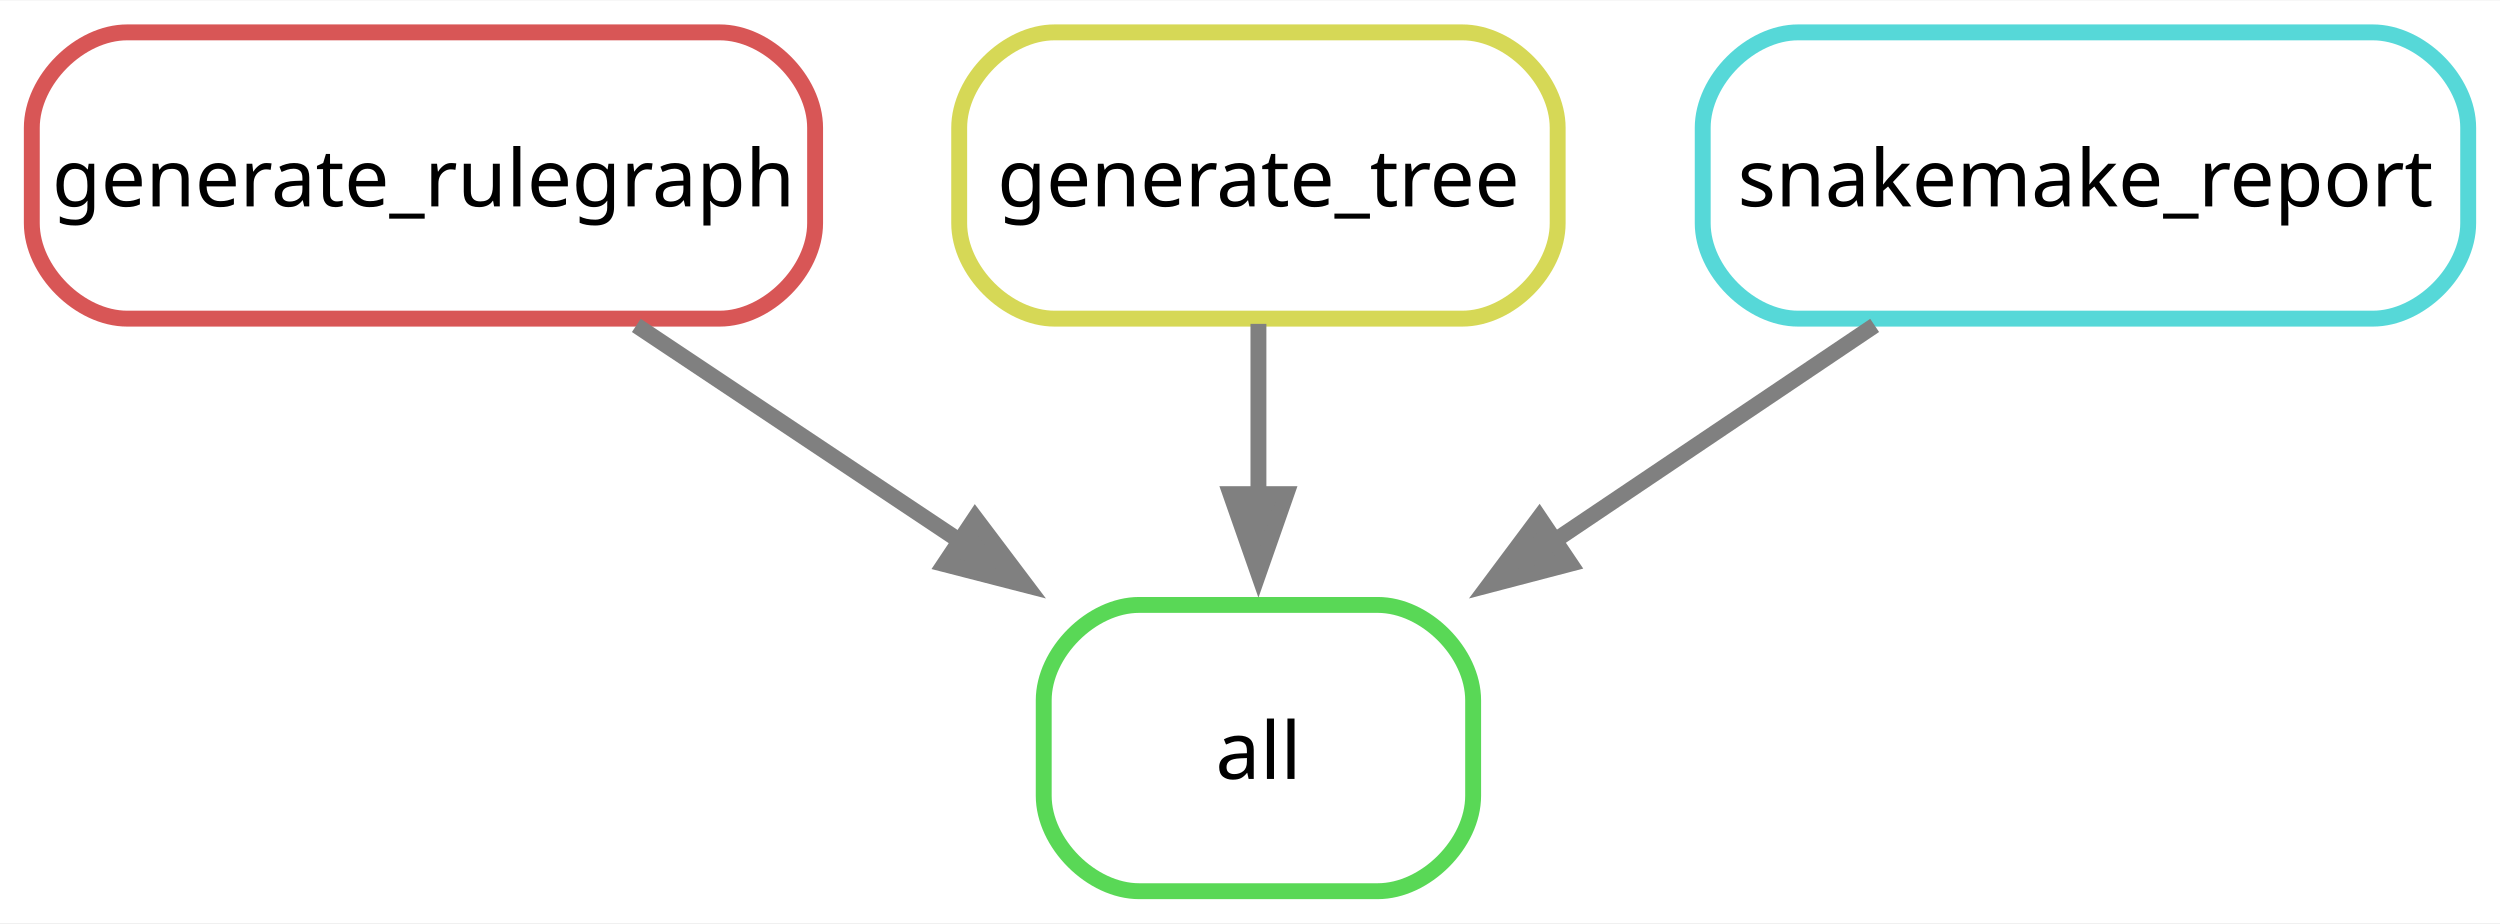
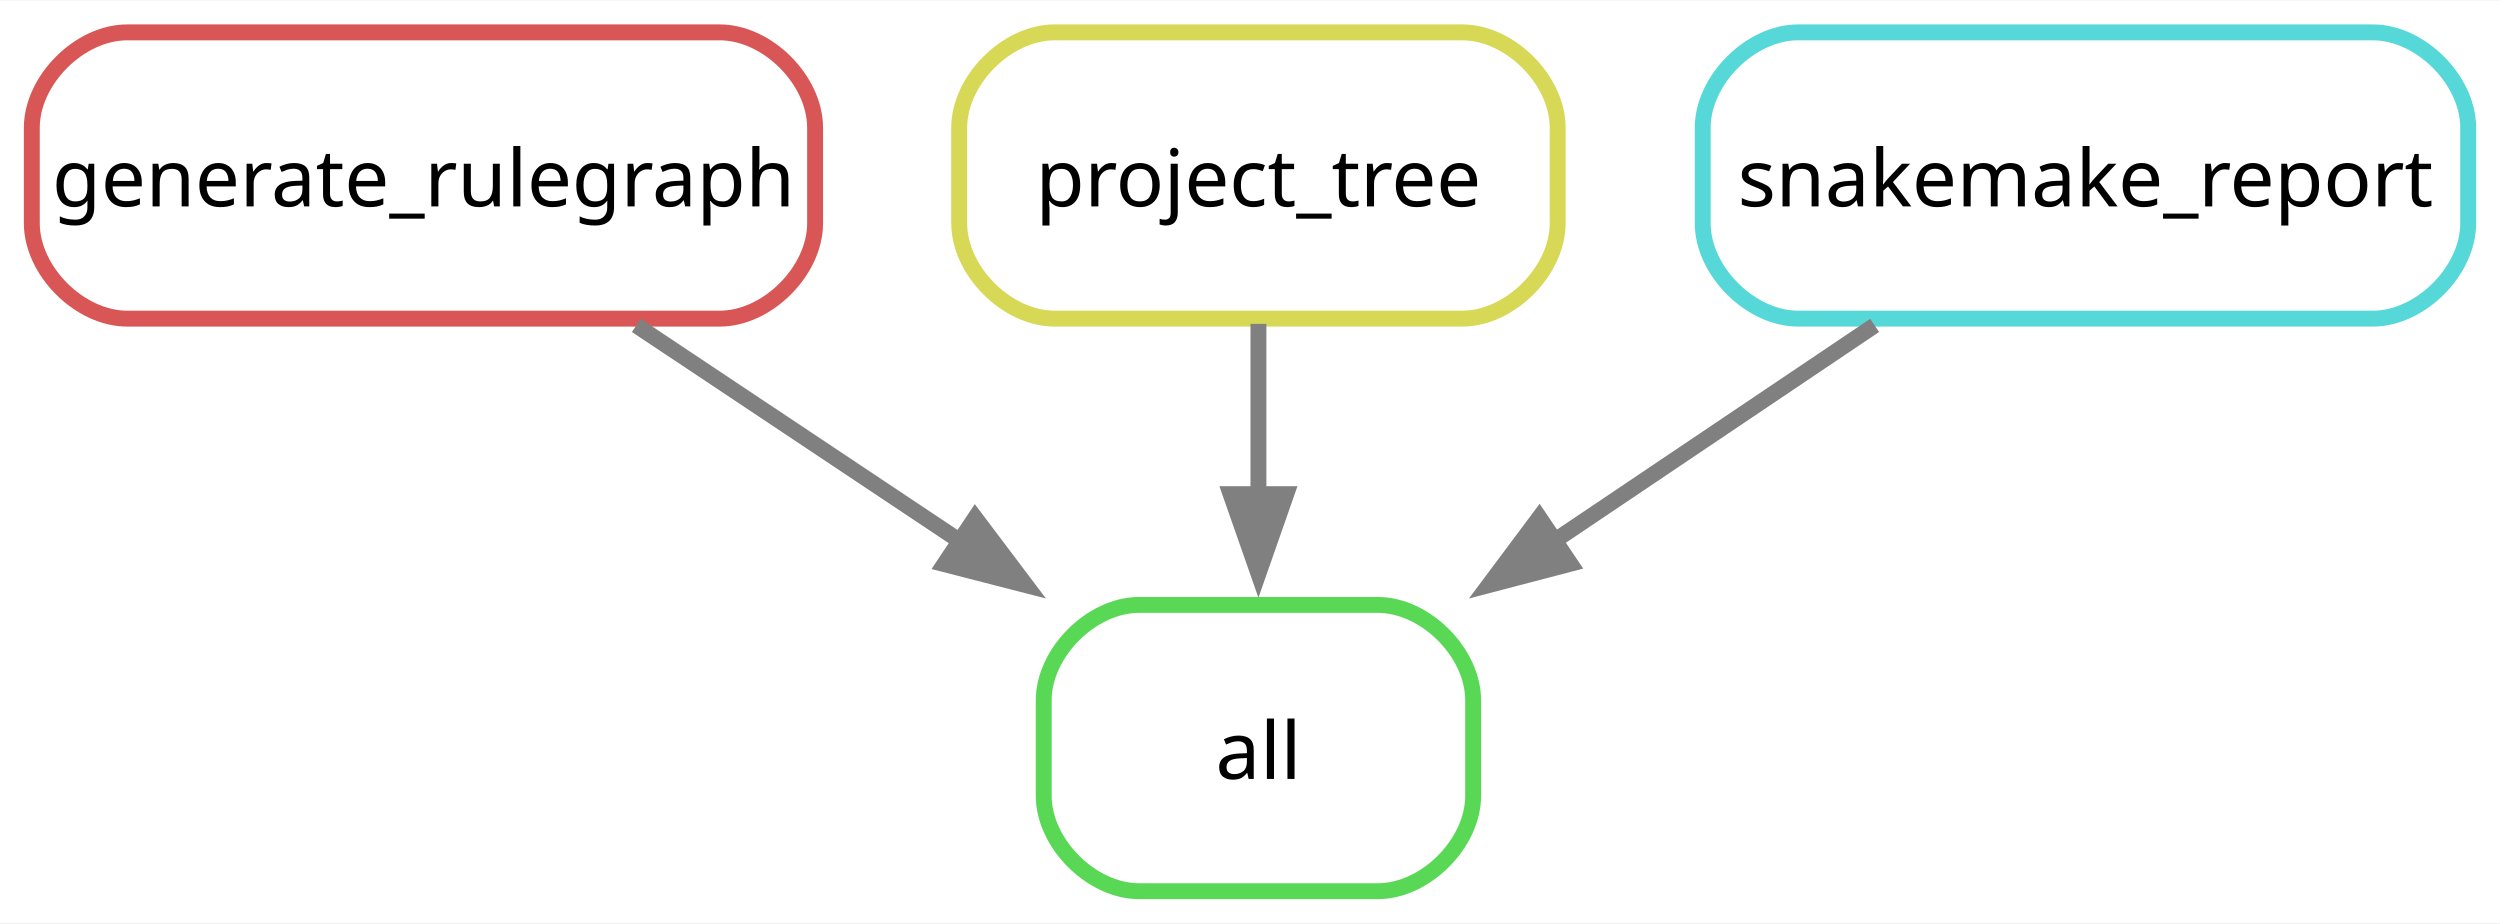
<svg xmlns="http://www.w3.org/2000/svg" width="314pt" height="116pt" viewBox="0.00 0.00 314.38 116.00">
  <g id="graph0" class="graph" transform="scale(1 1) rotate(0) translate(4 112)">
    <polygon fill="white" stroke="none" points="-4,4 -4,-112 310.38,-112 310.38,4 -4,4" />
    <g id="node1" class="node">
      <path fill="none" stroke="#59d856" stroke-width="2" d="M169.25,-36C169.25,-36 139.25,-36 139.25,-36 133.25,-36 127.25,-30 127.25,-24 127.25,-24 127.25,-12 127.25,-12 127.25,-6 133.25,0 139.25,0 139.25,0 169.25,0 169.25,0 175.25,0 181.25,-6 181.25,-12 181.25,-12 181.25,-24 181.25,-24 181.25,-30 175.25,-36 169.25,-36" />
      <text text-anchor="middle" x="154.25" y="-14.12" font-family="sans" font-size="10.00">all</text>
    </g>
    <g id="node2" class="node">
      <path fill="none" stroke="#d85656" stroke-width="2" d="M86.5,-108C86.5,-108 12,-108 12,-108 6,-108 0,-102 0,-96 0,-96 0,-84 0,-84 0,-78 6,-72 12,-72 12,-72 86.5,-72 86.5,-72 92.5,-72 98.5,-78 98.5,-84 98.5,-84 98.5,-96 98.5,-96 98.5,-102 92.5,-108 86.5,-108" />
      <text text-anchor="middle" x="49.25" y="-86.12" font-family="sans" font-size="10.00">generate_rulegraph</text>
    </g>
    <g id="edge1" class="edge">
      <path fill="none" stroke="grey" stroke-width="2" d="M76.02,-71.15C88.48,-62.84 103.52,-52.82 117.07,-43.79" />
      <polygon fill="grey" stroke="grey" stroke-width="2" points="118.63,-46.95 125.01,-38.49 114.75,-41.13 118.63,-46.95" />
    </g>
    <g id="node3" class="node">
      <path fill="none" stroke="#d6d856" stroke-width="2" d="M179.88,-108C179.88,-108 128.62,-108 128.62,-108 122.62,-108 116.62,-102 116.62,-96 116.62,-96 116.62,-84 116.62,-84 116.62,-78 122.62,-72 128.62,-72 128.62,-72 179.88,-72 179.88,-72 185.88,-72 191.88,-78 191.88,-84 191.88,-84 191.88,-96 191.88,-96 191.88,-102 185.88,-108 179.88,-108" />
-       <text text-anchor="middle" x="154.25" y="-86.12" font-family="sans" font-size="10.00">generate_tree</text>
+       <text text-anchor="middle" x="154.25" y="-86.12" font-family="sans" font-size="10.00">project_tree</text>
    </g>
    <g id="edge2" class="edge">
      <path fill="none" stroke="grey" stroke-width="2" d="M154.25,-71.34C154.25,-64.75 154.25,-57.08 154.25,-49.67" />
      <polygon fill="grey" stroke="grey" stroke-width="2" points="157.75,-49.93 154.25,-39.93 150.75,-49.93 157.75,-49.93" />
    </g>
    <g id="node4" class="node">
      <path fill="none" stroke="#56d8d8" stroke-width="2" d="M294.38,-108C294.38,-108 222.12,-108 222.12,-108 216.12,-108 210.12,-102 210.12,-96 210.12,-96 210.12,-84 210.12,-84 210.12,-78 216.12,-72 222.12,-72 222.12,-72 294.38,-72 294.38,-72 300.38,-72 306.38,-78 306.38,-84 306.38,-84 306.38,-96 306.38,-96 306.38,-102 300.38,-108 294.38,-108" />
      <text text-anchor="middle" x="258.25" y="-86.12" font-family="sans" font-size="10.00">snakemake_report</text>
    </g>
    <g id="edge3" class="edge">
      <path fill="none" stroke="grey" stroke-width="2" d="M231.74,-71.15C219.51,-62.93 204.79,-53.02 191.48,-44.06" />
      <polygon fill="grey" stroke="grey" stroke-width="2" points="193.48,-41.18 183.23,-38.5 189.57,-46.99 193.48,-41.18" />
    </g>
  </g>
</svg>
